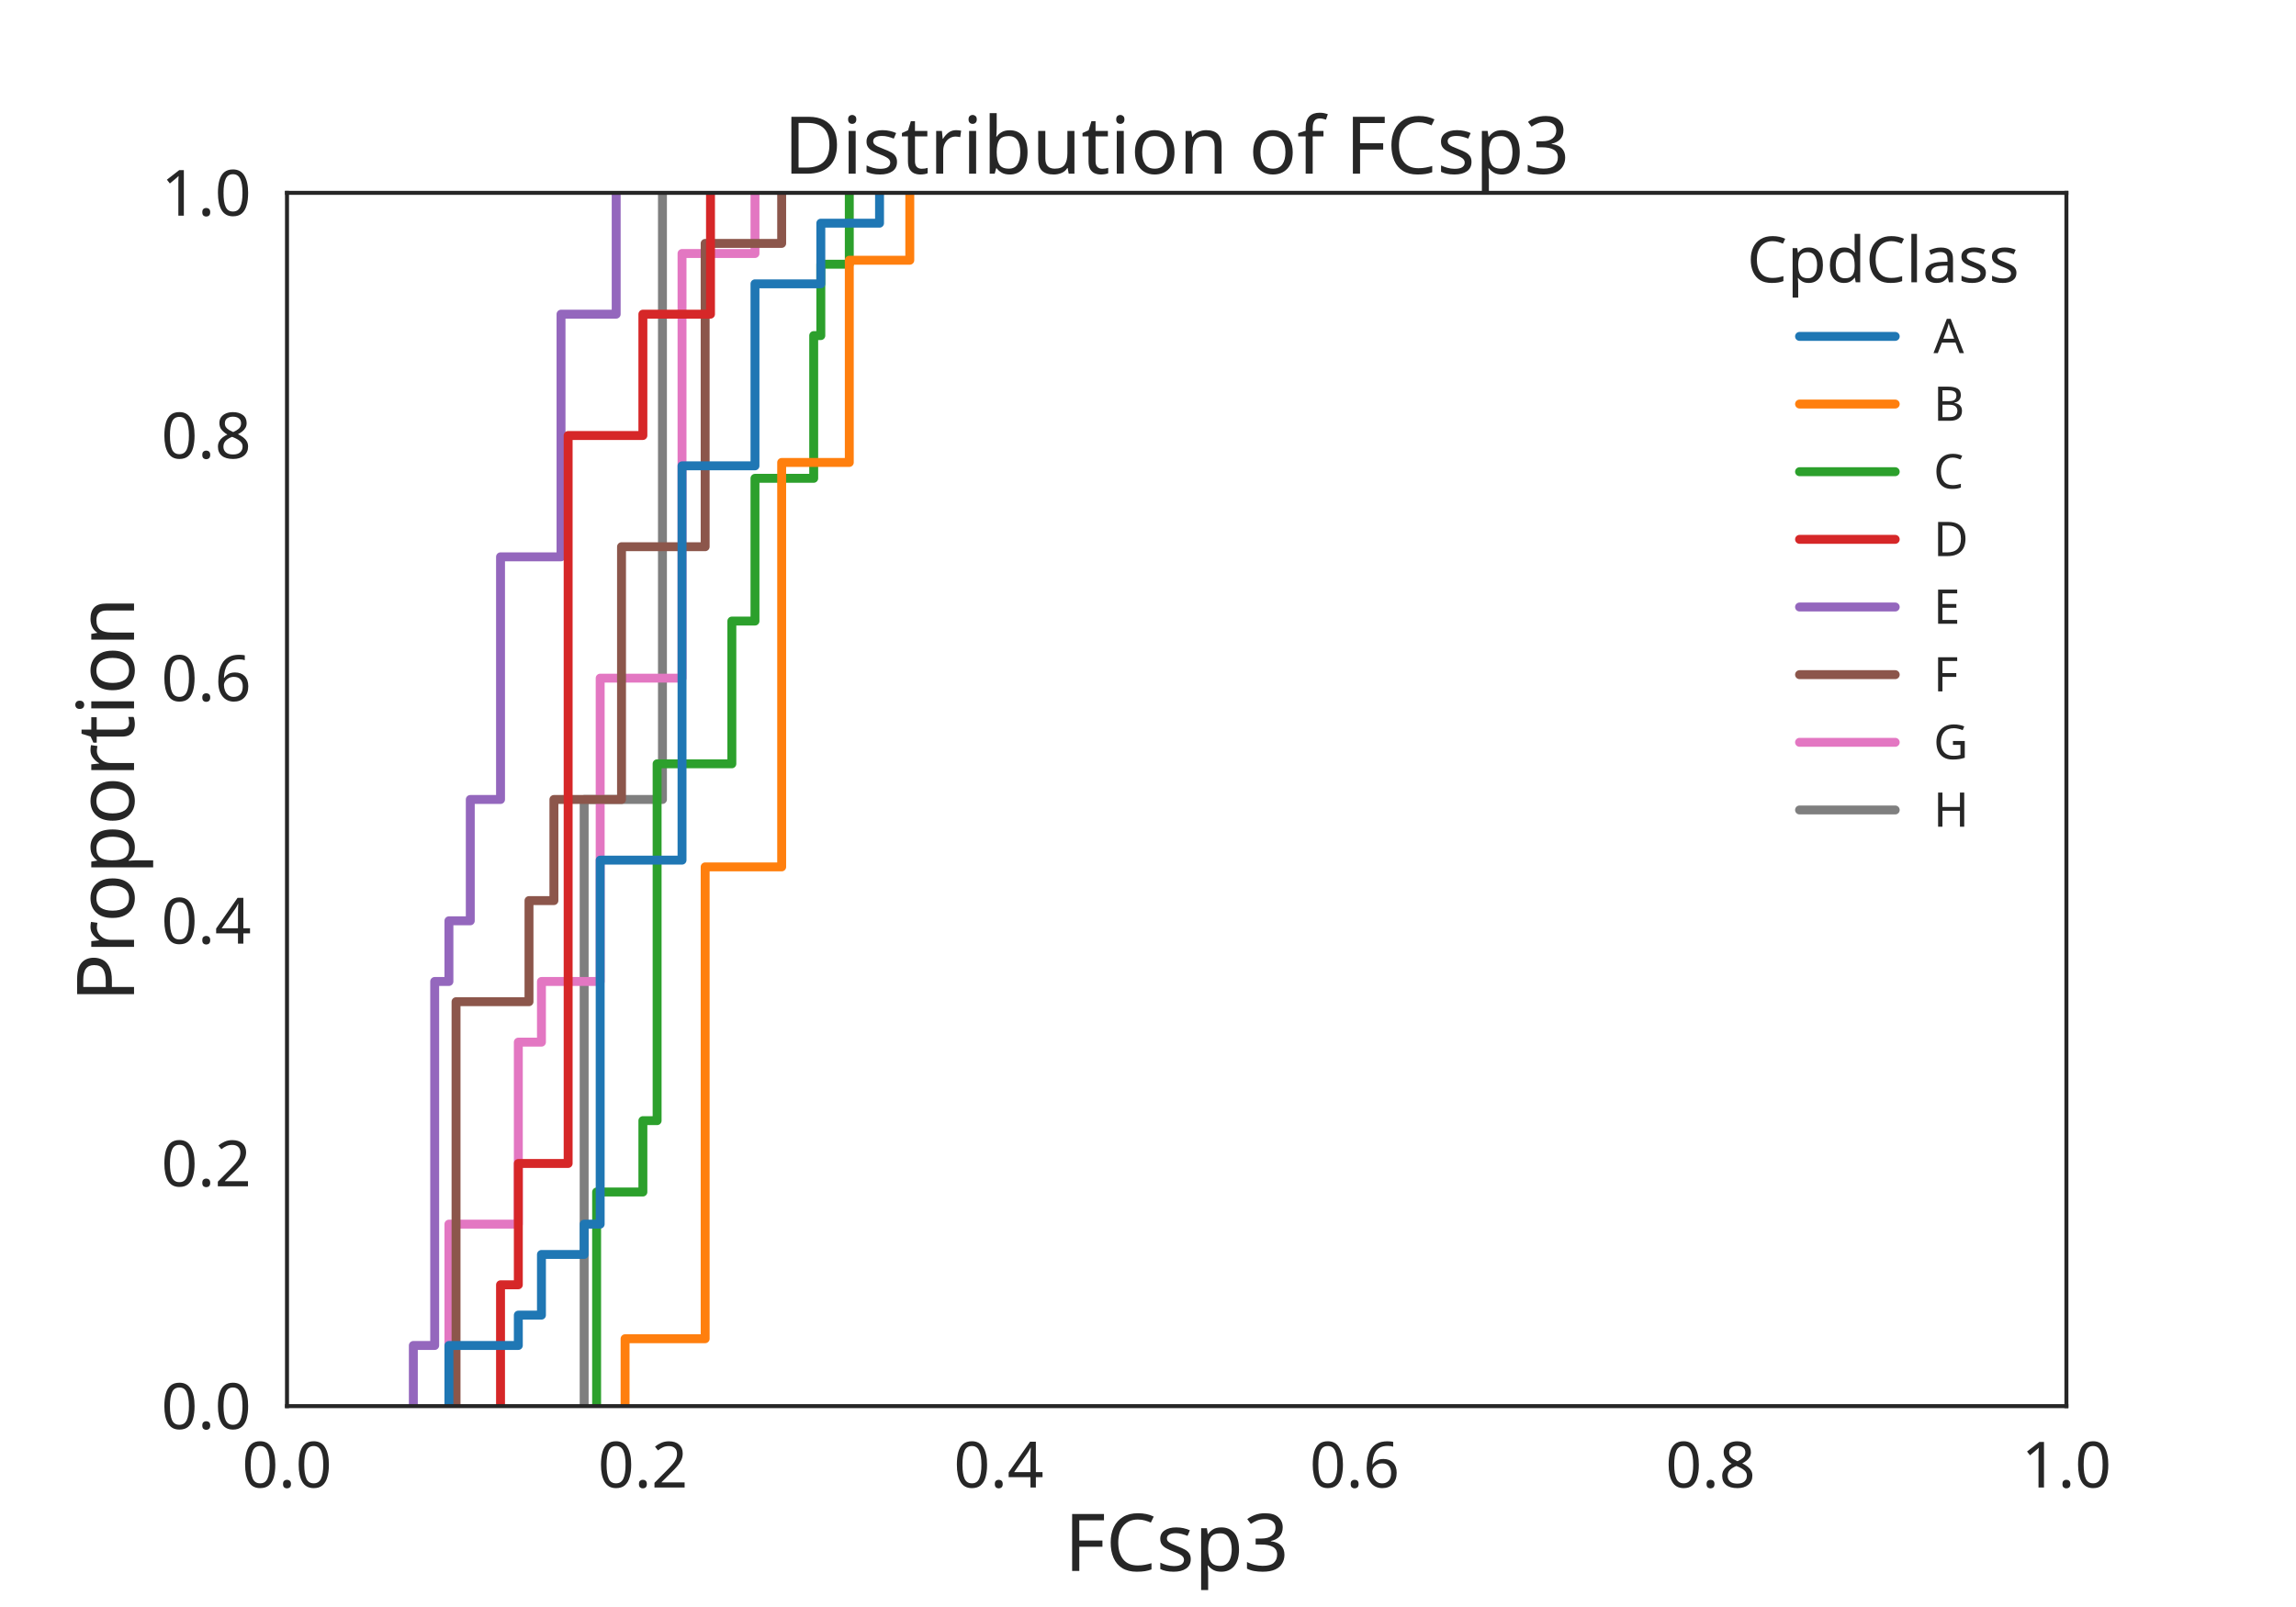
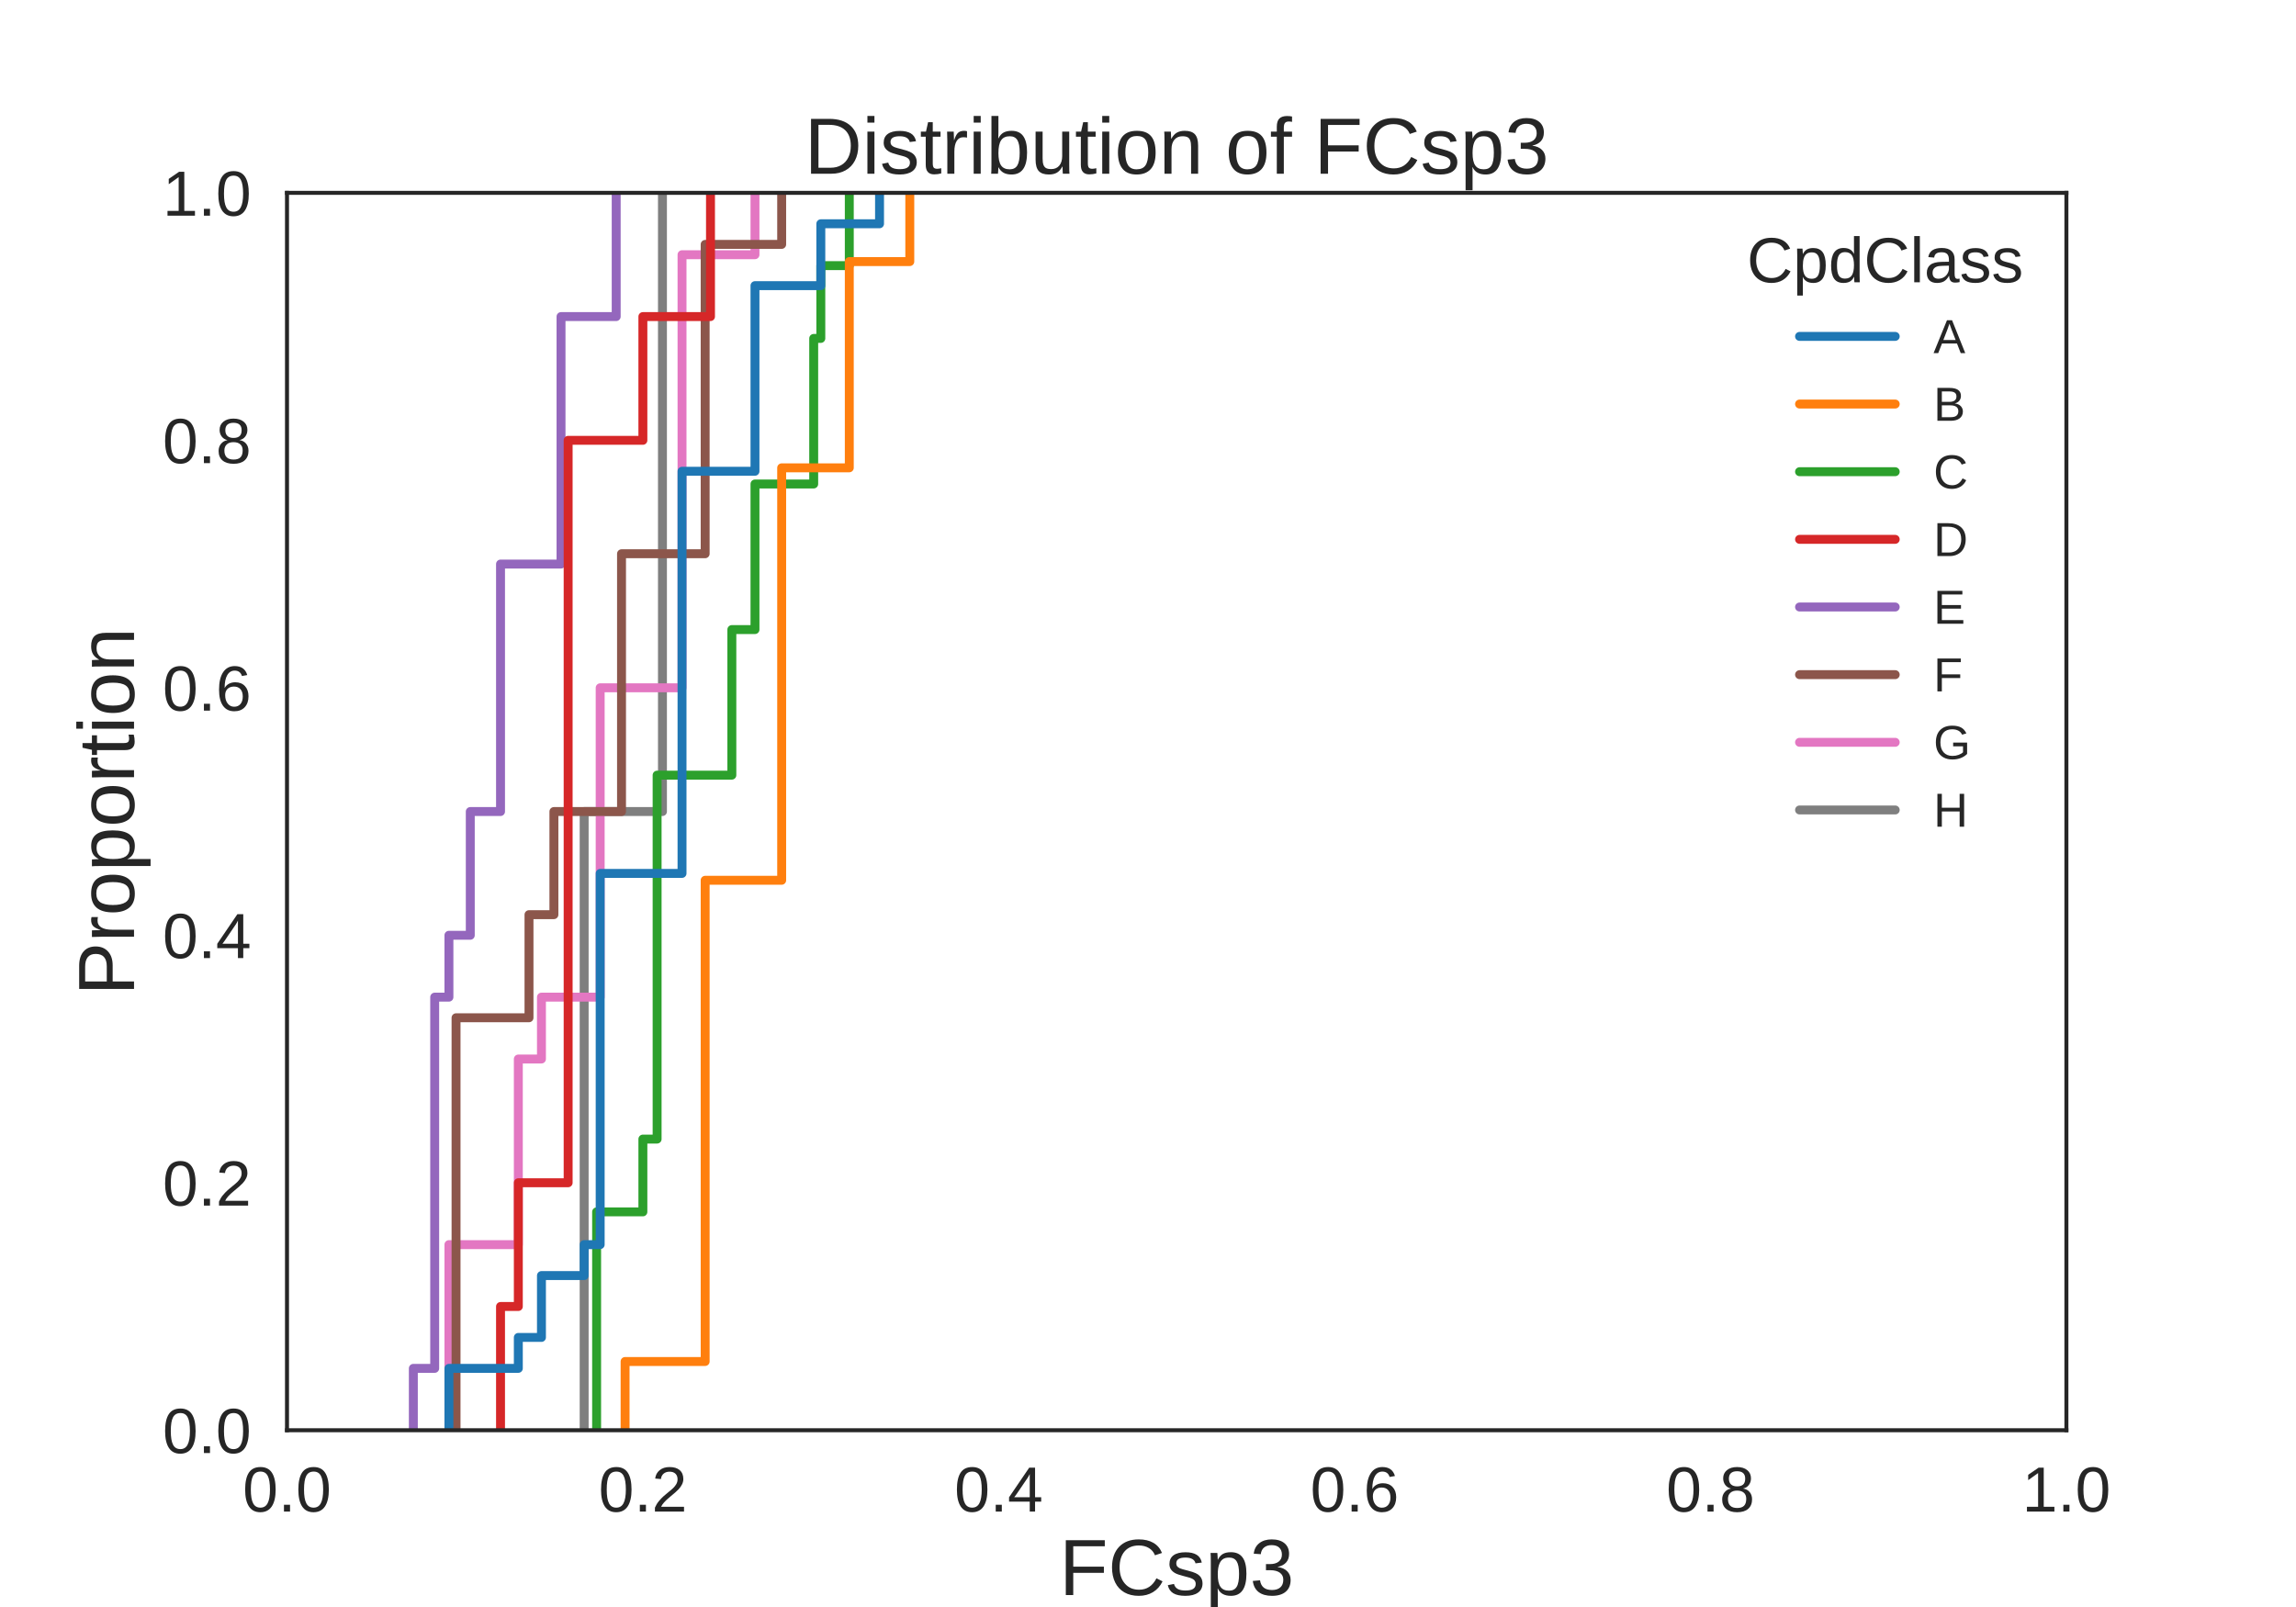
<svg xmlns="http://www.w3.org/2000/svg" width="720pt" height="504pt" viewBox="0 0 720 504" version="1.1">
  <defs>
    <style type="text/css">*{stroke-linejoin: round; stroke-linecap: butt}</style>
  </defs>
  <g id="figure_1">
    <g id="patch_1">
      <path d="M 0 504  L 720 504  L 720 0  L 0 0  z " style="fill: #ffffff" />
    </g>
    <g id="axes_1">
      <g id="patch_2">
-         <path d="M 90 441  L 648 441  L 648 60.48  L 90 60.48  z " style="fill: #ffffff" />
+         <path d="M 90 448.56  L 648 448.56  L 648 60.48  L 90 60.48  z " style="fill: #ffffff" />
      </g>
      <g id="matplotlib.axis_1">
        <g id="xtick_1">
          <g id="line2d_1" />
          <g id="text_1">
-             <text style="fill: #262626; font: 20px 'sans-serif'; text-anchor: middle" x="90" y="466.516" transform="rotate(-0, 90, 466.5156)">0.0</text>
+             <text style="fill: #262626; font: 20px 'Arial', 'Liberation Sans', 'DejaVu Sans', 'Bitstream Vera Sans', sans-serif; text-anchor: middle" x="90" y="474.076" transform="rotate(-0 90 474.0756)">0.0</text>
          </g>
        </g>
        <g id="xtick_2">
          <g id="line2d_2" />
          <g id="text_2">
-             <text style="fill: #262626; font: 20px 'sans-serif'; text-anchor: middle" x="201.6" y="466.516" transform="rotate(-0, 201.6, 466.5156)">0.2</text>
+             <text style="fill: #262626; font: 20px 'Arial', 'Liberation Sans', 'DejaVu Sans', 'Bitstream Vera Sans', sans-serif; text-anchor: middle" x="201.6" y="474.076" transform="rotate(-0 201.6 474.0756)">0.2</text>
          </g>
        </g>
        <g id="xtick_3">
          <g id="line2d_3" />
          <g id="text_3">
-             <text style="fill: #262626; font: 20px 'sans-serif'; text-anchor: middle" x="313.2" y="466.516" transform="rotate(-0, 313.2, 466.5156)">0.4</text>
+             <text style="fill: #262626; font: 20px 'Arial', 'Liberation Sans', 'DejaVu Sans', 'Bitstream Vera Sans', sans-serif; text-anchor: middle" x="313.2" y="474.076" transform="rotate(-0 313.2 474.0756)">0.4</text>
          </g>
        </g>
        <g id="xtick_4">
          <g id="line2d_4" />
          <g id="text_4">
-             <text style="fill: #262626; font: 20px 'sans-serif'; text-anchor: middle" x="424.8" y="466.516" transform="rotate(-0, 424.8, 466.5156)">0.6</text>
+             <text style="fill: #262626; font: 20px 'Arial', 'Liberation Sans', 'DejaVu Sans', 'Bitstream Vera Sans', sans-serif; text-anchor: middle" x="424.8" y="474.076" transform="rotate(-0 424.8 474.0756)">0.6</text>
          </g>
        </g>
        <g id="xtick_5">
          <g id="line2d_5" />
          <g id="text_5">
-             <text style="fill: #262626; font: 20px 'sans-serif'; text-anchor: middle" x="536.4" y="466.516" transform="rotate(-0, 536.4, 466.5156)">0.8</text>
+             <text style="fill: #262626; font: 20px 'Arial', 'Liberation Sans', 'DejaVu Sans', 'Bitstream Vera Sans', sans-serif; text-anchor: middle" x="536.4" y="474.076" transform="rotate(-0 536.4 474.0756)">0.8</text>
          </g>
        </g>
        <g id="xtick_6">
          <g id="line2d_6" />
          <g id="text_6">
-             <text style="fill: #262626; font: 20px 'sans-serif'; text-anchor: middle" x="648" y="466.516" transform="rotate(-0, 648, 466.5156)">1.0</text>
+             <text style="fill: #262626; font: 20px 'Arial', 'Liberation Sans', 'DejaVu Sans', 'Bitstream Vera Sans', sans-serif; text-anchor: middle" x="648" y="474.076" transform="rotate(-0 648 474.0756)">1.0</text>
          </g>
        </g>
        <g id="text_7">
-           <text style="fill: #262626; font: 25px 'sans-serif'; text-anchor: middle" x="369" y="492.69" transform="rotate(-0, 369, 492.6898)">FCsp3</text>
+           <text style="fill: #262626; font: 25px 'Arial', 'Liberation Sans', 'DejaVu Sans', 'Bitstream Vera Sans', sans-serif; text-anchor: middle" x="369" y="500.25" transform="rotate(-0 369 500.2498)">FCsp3</text>
        </g>
      </g>
      <g id="matplotlib.axis_2">
        <g id="ytick_1">
          <g id="line2d_7" />
          <g id="text_8">
-             <text style="fill: #262626; font: 20px 'sans-serif'; text-anchor: end" x="78.8" y="448.158" transform="rotate(-0, 78.8, 448.1578)">0.0</text>
+             <text style="fill: #262626; font: 20px 'Arial', 'Liberation Sans', 'DejaVu Sans', 'Bitstream Vera Sans', sans-serif; text-anchor: end" x="78.8" y="455.718" transform="rotate(-0 78.8 455.7178)">0.0</text>
          </g>
        </g>
        <g id="ytick_2">
          <g id="line2d_8" />
          <g id="text_9">
-             <text style="fill: #262626; font: 20px 'sans-serif'; text-anchor: end" x="78.8" y="372.054" transform="rotate(-0, 78.8, 372.0538)">0.2</text>
+             <text style="fill: #262626; font: 20px 'Arial', 'Liberation Sans', 'DejaVu Sans', 'Bitstream Vera Sans', sans-serif; text-anchor: end" x="78.8" y="378.102" transform="rotate(-0 78.8 378.1018)">0.2</text>
          </g>
        </g>
        <g id="ytick_3">
          <g id="line2d_9" />
          <g id="text_10">
-             <text style="fill: #262626; font: 20px 'sans-serif'; text-anchor: end" x="78.8" y="295.95" transform="rotate(-0, 78.8, 295.9498)">0.4</text>
+             <text style="fill: #262626; font: 20px 'Arial', 'Liberation Sans', 'DejaVu Sans', 'Bitstream Vera Sans', sans-serif; text-anchor: end" x="78.8" y="300.486" transform="rotate(-0 78.8 300.4858)">0.4</text>
          </g>
        </g>
        <g id="ytick_4">
          <g id="line2d_10" />
          <g id="text_11">
-             <text style="fill: #262626; font: 20px 'sans-serif'; text-anchor: end" x="78.8" y="219.846" transform="rotate(-0, 78.8, 219.8458)">0.6</text>
+             <text style="fill: #262626; font: 20px 'Arial', 'Liberation Sans', 'DejaVu Sans', 'Bitstream Vera Sans', sans-serif; text-anchor: end" x="78.8" y="222.87" transform="rotate(-0 78.8 222.8698)">0.6</text>
          </g>
        </g>
        <g id="ytick_5">
          <g id="line2d_11" />
          <g id="text_12">
-             <text style="fill: #262626; font: 20px 'sans-serif'; text-anchor: end" x="78.8" y="143.742" transform="rotate(-0, 78.8, 143.7418)">0.8</text>
+             <text style="fill: #262626; font: 20px 'Arial', 'Liberation Sans', 'DejaVu Sans', 'Bitstream Vera Sans', sans-serif; text-anchor: end" x="78.8" y="145.254" transform="rotate(-0 78.8 145.2538)">0.8</text>
          </g>
        </g>
        <g id="ytick_6">
          <g id="line2d_12" />
          <g id="text_13">
-             <text style="fill: #262626; font: 20px 'sans-serif'; text-anchor: end" x="78.8" y="67.638" transform="rotate(-0, 78.8, 67.63781)">1.0</text>
+             <text style="fill: #262626; font: 20px 'Arial', 'Liberation Sans', 'DejaVu Sans', 'Bitstream Vera Sans', sans-serif; text-anchor: end" x="78.8" y="67.638" transform="rotate(-0 78.8 67.63781)">1.0</text>
          </g>
        </g>
        <g id="text_14">
-           <text style="fill: #262626; font: 25px 'sans-serif'; text-anchor: middle" x="42.031" y="250.74" transform="rotate(-90, 42.03125, 250.74)">Proportion</text>
+           <text style="fill: #262626; font: 25px 'Arial', 'Liberation Sans', 'DejaVu Sans', 'Bitstream Vera Sans', sans-serif; text-anchor: middle" x="42.031" y="254.52" transform="rotate(-90 42.03125 254.52)">Proportion</text>
        </g>
      </g>
      <g id="line2d_13">
-         <path d="M 183.186 441  L 183.186 345.87  L 183.186 345.87  L 183.186 250.74  L 207.738 250.74  L 207.738 155.61  L 207.738 155.61  L 207.738 60.48  " clip-path="url(#p538edbc65e)" style="fill: none; stroke: #7f7f7f; stroke-width: 2.8; stroke-linecap: round" />
+         <path d="M 183.186 448.56  L 183.186 351.54  L 183.186 351.54  L 183.186 254.52  L 207.738 254.52  L 207.738 157.5  L 207.738 157.5  L 207.738 60.48  " clip-path="url(#pdfef2f3c83)" style="fill: none; stroke: #7f7f7f; stroke-width: 2.8; stroke-linecap: round" />
      </g>
      <g id="line2d_14">
-         <path d="M 140.778 441  L 140.778 421.974  L 140.778 421.974  L 140.778 402.948  L 140.778 402.948  L 140.778 383.922  L 162.54 383.922  L 162.54 364.896  L 162.54 364.896  L 162.54 345.87  L 162.54 345.87  L 162.54 326.844  L 169.794 326.844  L 169.794 307.818  L 188.208 307.818  L 188.208 288.792  L 188.208 288.792  L 188.208 269.766  L 188.208 269.766  L 188.208 250.74  L 188.208 250.74  L 188.208 231.714  L 188.208 231.714  L 188.208 212.688  L 213.876 212.688  L 213.876 193.662  L 213.876 193.662  L 213.876 174.636  L 213.876 174.636  L 213.876 155.61  L 213.876 155.61  L 213.876 136.584  L 213.876 136.584  L 213.876 117.558  L 213.876 117.558  L 213.876 98.532  L 213.876 98.532  L 213.876 79.506  L 236.754 79.506  L 236.754 60.48  " clip-path="url(#p538edbc65e)" style="fill: none; stroke: #e377c2; stroke-width: 2.8; stroke-linecap: round" />
+         <path d="M 140.778 448.56  L 140.778 429.156  L 140.778 429.156  L 140.778 409.752  L 140.778 409.752  L 140.778 390.348  L 162.54 390.348  L 162.54 370.944  L 162.54 370.944  L 162.54 351.54  L 162.54 351.54  L 162.54 332.136  L 169.794 332.136  L 169.794 312.732  L 188.208 312.732  L 188.208 293.328  L 188.208 293.328  L 188.208 273.924  L 188.208 273.924  L 188.208 254.52  L 188.208 254.52  L 188.208 235.116  L 188.208 235.116  L 188.208 215.712  L 213.876 215.712  L 213.876 196.308  L 213.876 196.308  L 213.876 176.904  L 213.876 176.904  L 213.876 157.5  L 213.876 157.5  L 213.876 138.096  L 213.876 138.096  L 213.876 118.692  L 213.876 118.692  L 213.876 99.288  L 213.876 99.288  L 213.876 79.884  L 236.754 79.884  L 236.754 60.48  " clip-path="url(#pdfef2f3c83)" style="fill: none; stroke: #e377c2; stroke-width: 2.8; stroke-linecap: round" />
      </g>
      <g id="line2d_15">
-         <path d="M 143.01 441  L 143.01 425.145  L 143.01 425.145  L 143.01 409.29  L 143.01 409.29  L 143.01 393.435  L 143.01 393.435  L 143.01 377.58  L 143.01 377.58  L 143.01 361.725  L 143.01 361.725  L 143.01 345.87  L 143.01 345.87  L 143.01 330.015  L 143.01 330.015  L 143.01 314.16  L 165.888 314.16  L 165.888 298.305  L 165.888 298.305  L 165.888 282.45  L 173.7 282.45  L 173.7 266.595  L 173.7 266.595  L 173.7 250.74  L 194.904 250.74  L 194.904 234.885  L 194.904 234.885  L 194.904 219.03  L 194.904 219.03  L 194.904 203.175  L 194.904 203.175  L 194.904 187.32  L 194.904 187.32  L 194.904 171.465  L 221.13 171.465  L 221.13 155.61  L 221.13 155.61  L 221.13 139.755  L 221.13 139.755  L 221.13 123.9  L 221.13 123.9  L 221.13 108.045  L 221.13 108.045  L 221.13 92.19  L 221.13 92.19  L 221.13 76.335  L 245.124 76.335  L 245.124 60.48  " clip-path="url(#p538edbc65e)" style="fill: none; stroke: #8c564b; stroke-width: 2.8; stroke-linecap: round" />
+         <path d="M 143.01 448.56  L 143.01 432.39  L 143.01 432.39  L 143.01 416.22  L 143.01 416.22  L 143.01 400.05  L 143.01 400.05  L 143.01 383.88  L 143.01 383.88  L 143.01 367.71  L 143.01 367.71  L 143.01 351.54  L 143.01 351.54  L 143.01 335.37  L 143.01 335.37  L 143.01 319.2  L 165.888 319.2  L 165.888 303.03  L 165.888 303.03  L 165.888 286.86  L 173.7 286.86  L 173.7 270.69  L 173.7 270.69  L 173.7 254.52  L 194.904 254.52  L 194.904 238.35  L 194.904 238.35  L 194.904 222.18  L 194.904 222.18  L 194.904 206.01  L 194.904 206.01  L 194.904 189.84  L 194.904 189.84  L 194.904 173.67  L 221.13 173.67  L 221.13 157.5  L 221.13 157.5  L 221.13 141.33  L 221.13 141.33  L 221.13 125.16  L 221.13 125.16  L 221.13 108.99  L 221.13 108.99  L 221.13 92.82  L 221.13 92.82  L 221.13 76.65  L 245.124 76.65  L 245.124 60.48  " clip-path="url(#pdfef2f3c83)" style="fill: none; stroke: #8c564b; stroke-width: 2.8; stroke-linecap: round" />
      </g>
      <g id="line2d_16">
-         <path d="M 129.618 441  L 129.618 421.974  L 136.314 421.974  L 136.314 402.948  L 136.314 402.948  L 136.314 383.922  L 136.314 383.922  L 136.314 364.896  L 136.314 364.896  L 136.314 345.87  L 136.314 345.87  L 136.314 326.844  L 136.314 326.844  L 136.314 307.818  L 140.778 307.818  L 140.778 288.792  L 147.474 288.792  L 147.474 269.766  L 147.474 269.766  L 147.474 250.74  L 156.96 250.74  L 156.96 231.714  L 156.96 231.714  L 156.96 212.688  L 156.96 212.688  L 156.96 193.662  L 156.96 193.662  L 156.96 174.636  L 175.932 174.636  L 175.932 155.61  L 175.932 155.61  L 175.932 136.584  L 175.932 136.584  L 175.932 117.558  L 175.932 117.558  L 175.932 98.532  L 193.23 98.532  L 193.23 79.506  L 193.23 79.506  L 193.23 60.48  " clip-path="url(#p538edbc65e)" style="fill: none; stroke: #9467bd; stroke-width: 2.8; stroke-linecap: round" />
+         <path d="M 129.618 448.56  L 129.618 429.156  L 136.314 429.156  L 136.314 409.752  L 136.314 409.752  L 136.314 390.348  L 136.314 390.348  L 136.314 370.944  L 136.314 370.944  L 136.314 351.54  L 136.314 351.54  L 136.314 332.136  L 136.314 332.136  L 136.314 312.732  L 140.778 312.732  L 140.778 293.328  L 147.474 293.328  L 147.474 273.924  L 147.474 273.924  L 147.474 254.52  L 156.96 254.52  L 156.96 235.116  L 156.96 235.116  L 156.96 215.712  L 156.96 215.712  L 156.96 196.308  L 156.96 196.308  L 156.96 176.904  L 175.932 176.904  L 175.932 157.5  L 175.932 157.5  L 175.932 138.096  L 175.932 138.096  L 175.932 118.692  L 175.932 118.692  L 175.932 99.288  L 193.23 99.288  L 193.23 79.884  L 193.23 79.884  L 193.23 60.48  " clip-path="url(#pdfef2f3c83)" style="fill: none; stroke: #9467bd; stroke-width: 2.8; stroke-linecap: round" />
      </g>
      <g id="line2d_17">
-         <path d="M 156.96 441  L 156.96 402.948  L 162.54 402.948  L 162.54 364.896  L 178.164 364.896  L 178.164 326.844  L 178.164 326.844  L 178.164 288.792  L 178.164 288.792  L 178.164 250.74  L 178.164 250.74  L 178.164 212.688  L 178.164 212.688  L 178.164 174.636  L 178.164 174.636  L 178.164 136.584  L 201.6 136.584  L 201.6 98.532  L 222.804 98.532  L 222.804 60.48  " clip-path="url(#p538edbc65e)" style="fill: none; stroke: #d62728; stroke-width: 2.8; stroke-linecap: round" />
+         <path d="M 156.96 448.56  L 156.96 409.752  L 162.54 409.752  L 162.54 370.944  L 178.164 370.944  L 178.164 332.136  L 178.164 332.136  L 178.164 293.328  L 178.164 293.328  L 178.164 254.52  L 178.164 254.52  L 178.164 215.712  L 178.164 215.712  L 178.164 176.904  L 178.164 176.904  L 178.164 138.096  L 201.6 138.096  L 201.6 99.288  L 222.804 99.288  L 222.804 60.48  " clip-path="url(#pdfef2f3c83)" style="fill: none; stroke: #d62728; stroke-width: 2.8; stroke-linecap: round" />
      </g>
      <g id="line2d_18">
-         <path d="M 187.092 441  L 187.092 418.616  L 187.092 418.616  L 187.092 396.233  L 187.092 396.233  L 187.092 373.849  L 201.6 373.849  L 201.6 351.466  L 206.064 351.466  L 206.064 329.082  L 206.064 329.082  L 206.064 306.699  L 206.064 306.699  L 206.064 284.315  L 206.064 284.315  L 206.064 261.932  L 206.064 261.932  L 206.064 239.548  L 229.5 239.548  L 229.5 217.165  L 229.5 217.165  L 229.5 194.781  L 236.754 194.781  L 236.754 172.398  L 236.754 172.398  L 236.754 150.014  L 255.168 150.014  L 255.168 127.631  L 255.168 127.631  L 255.168 105.247  L 257.4 105.247  L 257.4 82.864  L 266.328 82.864  L 266.328 60.48  " clip-path="url(#p538edbc65e)" style="fill: none; stroke: #2ca02c; stroke-width: 2.8; stroke-linecap: round" />
+         <path d="M 187.092 448.56  L 187.092 425.732  L 187.092 425.732  L 187.092 402.904  L 187.092 402.904  L 187.092 380.075  L 201.6 380.075  L 201.6 357.247  L 206.064 357.247  L 206.064 334.419  L 206.064 334.419  L 206.064 311.591  L 206.064 311.591  L 206.064 288.762  L 206.064 288.762  L 206.064 265.934  L 206.064 265.934  L 206.064 243.106  L 229.5 243.106  L 229.5 220.278  L 229.5 220.278  L 229.5 197.449  L 236.754 197.449  L 236.754 174.621  L 236.754 174.621  L 236.754 151.793  L 255.168 151.793  L 255.168 128.965  L 255.168 128.965  L 255.168 106.136  L 257.4 106.136  L 257.4 83.308  L 266.328 83.308  L 266.328 60.48  " clip-path="url(#pdfef2f3c83)" style="fill: none; stroke: #2ca02c; stroke-width: 2.8; stroke-linecap: round" />
      </g>
      <g id="line2d_19">
-         <path d="M 196.02 441  L 196.02 419.86  L 221.13 419.86  L 221.13 398.72  L 221.13 398.72  L 221.13 377.58  L 221.13 377.58  L 221.13 356.44  L 221.13 356.44  L 221.13 335.3  L 221.13 335.3  L 221.13 314.16  L 221.13 314.16  L 221.13 293.02  L 221.13 293.02  L 221.13 271.88  L 245.124 271.88  L 245.124 250.74  L 245.124 250.74  L 245.124 229.6  L 245.124 229.6  L 245.124 208.46  L 245.124 208.46  L 245.124 187.32  L 245.124 187.32  L 245.124 166.18  L 245.124 166.18  L 245.124 145.04  L 266.328 145.04  L 266.328 123.9  L 266.328 123.9  L 266.328 102.76  L 266.328 102.76  L 266.328 81.62  L 285.3 81.62  L 285.3 60.48  " clip-path="url(#p538edbc65e)" style="fill: none; stroke: #ff7f0e; stroke-width: 2.8; stroke-linecap: round" />
+         <path d="M 196.02 448.56  L 196.02 427  L 221.13 427  L 221.13 405.44  L 221.13 405.44  L 221.13 383.88  L 221.13 383.88  L 221.13 362.32  L 221.13 362.32  L 221.13 340.76  L 221.13 340.76  L 221.13 319.2  L 221.13 319.2  L 221.13 297.64  L 221.13 297.64  L 221.13 276.08  L 245.124 276.08  L 245.124 254.52  L 245.124 254.52  L 245.124 232.96  L 245.124 232.96  L 245.124 211.4  L 245.124 211.4  L 245.124 189.84  L 245.124 189.84  L 245.124 168.28  L 245.124 168.28  L 245.124 146.72  L 266.328 146.72  L 266.328 125.16  L 266.328 125.16  L 266.328 103.6  L 266.328 103.6  L 266.328 82.04  L 285.3 82.04  L 285.3 60.48  " clip-path="url(#pdfef2f3c83)" style="fill: none; stroke: #ff7f0e; stroke-width: 2.8; stroke-linecap: round" />
      </g>
      <g id="line2d_20">
-         <path d="M 140.778 441  L 140.778 431.487  L 140.778 431.487  L 140.778 421.974  L 162.54 421.974  L 162.54 412.461  L 169.794 412.461  L 169.794 402.948  L 169.794 402.948  L 169.794 393.435  L 183.186 393.435  L 183.186 383.922  L 188.208 383.922  L 188.208 374.409  L 188.208 374.409  L 188.208 364.896  L 188.208 364.896  L 188.208 355.383  L 188.208 355.383  L 188.208 345.87  L 188.208 345.87  L 188.208 336.357  L 188.208 336.357  L 188.208 326.844  L 188.208 326.844  L 188.208 317.331  L 188.208 317.331  L 188.208 307.818  L 188.208 307.818  L 188.208 298.305  L 188.208 298.305  L 188.208 288.792  L 188.208 288.792  L 188.208 279.279  L 188.208 279.279  L 188.208 269.766  L 213.876 269.766  L 213.876 260.253  L 213.876 260.253  L 213.876 250.74  L 213.876 250.74  L 213.876 241.227  L 213.876 241.227  L 213.876 231.714  L 213.876 231.714  L 213.876 222.201  L 213.876 222.201  L 213.876 212.688  L 213.876 212.688  L 213.876 203.175  L 213.876 203.175  L 213.876 193.662  L 213.876 193.662  L 213.876 184.149  L 213.876 184.149  L 213.876 174.636  L 213.876 174.636  L 213.876 165.123  L 213.876 165.123  L 213.876 155.61  L 213.876 155.61  L 213.876 146.097  L 236.754 146.097  L 236.754 136.584  L 236.754 136.584  L 236.754 127.071  L 236.754 127.071  L 236.754 117.558  L 236.754 117.558  L 236.754 108.045  L 236.754 108.045  L 236.754 98.532  L 236.754 98.532  L 236.754 89.019  L 257.4 89.019  L 257.4 79.506  L 257.4 79.506  L 257.4 69.993  L 275.814 69.993  L 275.814 60.48  " clip-path="url(#p538edbc65e)" style="fill: none; stroke: #1f77b4; stroke-width: 2.8; stroke-linecap: round" />
+         <path d="M 140.778 448.56  L 140.778 438.858  L 140.778 438.858  L 140.778 429.156  L 162.54 429.156  L 162.54 419.454  L 169.794 419.454  L 169.794 409.752  L 169.794 409.752  L 169.794 400.05  L 183.186 400.05  L 183.186 390.348  L 188.208 390.348  L 188.208 380.646  L 188.208 380.646  L 188.208 370.944  L 188.208 370.944  L 188.208 361.242  L 188.208 361.242  L 188.208 351.54  L 188.208 351.54  L 188.208 341.838  L 188.208 341.838  L 188.208 332.136  L 188.208 332.136  L 188.208 322.434  L 188.208 322.434  L 188.208 312.732  L 188.208 312.732  L 188.208 303.03  L 188.208 303.03  L 188.208 293.328  L 188.208 293.328  L 188.208 283.626  L 188.208 283.626  L 188.208 273.924  L 213.876 273.924  L 213.876 264.222  L 213.876 264.222  L 213.876 254.52  L 213.876 254.52  L 213.876 244.818  L 213.876 244.818  L 213.876 235.116  L 213.876 235.116  L 213.876 225.414  L 213.876 225.414  L 213.876 215.712  L 213.876 215.712  L 213.876 206.01  L 213.876 206.01  L 213.876 196.308  L 213.876 196.308  L 213.876 186.606  L 213.876 186.606  L 213.876 176.904  L 213.876 176.904  L 213.876 167.202  L 213.876 167.202  L 213.876 157.5  L 213.876 157.5  L 213.876 147.798  L 236.754 147.798  L 236.754 138.096  L 236.754 138.096  L 236.754 128.394  L 236.754 128.394  L 236.754 118.692  L 236.754 118.692  L 236.754 108.99  L 236.754 108.99  L 236.754 99.288  L 236.754 99.288  L 236.754 89.586  L 257.4 89.586  L 257.4 79.884  L 257.4 79.884  L 257.4 70.182  L 275.814 70.182  L 275.814 60.48  " clip-path="url(#pdfef2f3c83)" style="fill: none; stroke: #1f77b4; stroke-width: 2.8; stroke-linecap: round" />
      </g>
      <g id="patch_3">
-         <path d="M 90 441  L 90 60.48  " style="fill: none; stroke: #262626; stroke-width: 1.25; stroke-linejoin: miter; stroke-linecap: square" />
+         <path d="M 90 448.56  L 90 60.48  " style="fill: none; stroke: #262626; stroke-width: 1.25; stroke-linejoin: miter; stroke-linecap: square" />
      </g>
      <g id="patch_4">
-         <path d="M 648 441  L 648 60.48  " style="fill: none; stroke: #262626; stroke-width: 1.25; stroke-linejoin: miter; stroke-linecap: square" />
+         <path d="M 648 448.56  L 648 60.48  " style="fill: none; stroke: #262626; stroke-width: 1.25; stroke-linejoin: miter; stroke-linecap: square" />
      </g>
      <g id="patch_5">
-         <path d="M 90 441  L 648 441  " style="fill: none; stroke: #262626; stroke-width: 1.25; stroke-linejoin: miter; stroke-linecap: square" />
+         <path d="M 90 448.56  L 648 448.56  " style="fill: none; stroke: #262626; stroke-width: 1.25; stroke-linejoin: miter; stroke-linecap: square" />
      </g>
      <g id="patch_6">
        <path d="M 90 60.48  L 648 60.48  " style="fill: none; stroke: #262626; stroke-width: 1.25; stroke-linejoin: miter; stroke-linecap: square" />
      </g>
      <g id="text_15">
-         <text style="fill: #262626; font: 25px 'sans-serif'; text-anchor: middle" x="369" y="54.48" transform="rotate(-0, 369, 54.48)">Distribution of FCsp3</text>
+         <text style="fill: #262626; font: 25px 'Arial', 'Liberation Sans', 'DejaVu Sans', 'Bitstream Vera Sans', sans-serif; text-anchor: middle" x="369" y="54.48" transform="rotate(-0 369 54.48)">Distribution of FCsp3</text>
      </g>
      <g id="legend_1">
        <g id="text_16">
-           <text style="fill: #262626; font: 20px 'sans-serif'; text-anchor: start" x="547.803" y="88.539" transform="rotate(-0, 547.8031, 88.53938)">CpdClass</text>
+           <text style="fill: #262626; font: 20px 'Arial', 'Liberation Sans', 'DejaVu Sans', 'Bitstream Vera Sans', sans-serif; text-anchor: start" x="547.803" y="88.539" transform="rotate(-0 547.8031 88.53938)">CpdClass</text>
        </g>
        <g id="line2d_21">
          <path d="M 564.318 105.501  L 579.318 105.501  L 579.318 105.501  L 594.318 105.501  L 594.318 105.501  " style="fill: none; stroke: #1f77b4; stroke-width: 2.8; stroke-linecap: round" />
        </g>
        <g id="text_17">
-           <text style="fill: #262626; font: 15px 'sans-serif'; text-anchor: start" x="606.318" y="110.751" transform="rotate(-0, 606.318, 110.7511)">A</text>
+           <text style="fill: #262626; font: 15px 'Arial', 'Liberation Sans', 'DejaVu Sans', 'Bitstream Vera Sans', sans-serif; text-anchor: start" x="606.318" y="110.751" transform="rotate(-0 606.318 110.7511)">A</text>
        </g>
        <g id="line2d_22">
          <path d="M 564.318 126.719  L 579.318 126.719  L 579.318 126.719  L 594.318 126.719  L 594.318 126.719  " style="fill: none; stroke: #ff7f0e; stroke-width: 2.8; stroke-linecap: round" />
        </g>
        <g id="text_18">
-           <text style="fill: #262626; font: 15px 'sans-serif'; text-anchor: start" x="606.318" y="131.969" transform="rotate(-0, 606.318, 131.9691)">B</text>
+           <text style="fill: #262626; font: 15px 'Arial', 'Liberation Sans', 'DejaVu Sans', 'Bitstream Vera Sans', sans-serif; text-anchor: start" x="606.318" y="131.969" transform="rotate(-0 606.318 131.9691)">B</text>
        </g>
        <g id="line2d_23">
          <path d="M 564.318 147.937  L 579.318 147.937  L 579.318 147.937  L 594.318 147.937  L 594.318 147.937  " style="fill: none; stroke: #2ca02c; stroke-width: 2.8; stroke-linecap: round" />
        </g>
        <g id="text_19">
-           <text style="fill: #262626; font: 15px 'sans-serif'; text-anchor: start" x="606.318" y="153.187" transform="rotate(-0, 606.318, 153.187)">C</text>
+           <text style="fill: #262626; font: 15px 'Arial', 'Liberation Sans', 'DejaVu Sans', 'Bitstream Vera Sans', sans-serif; text-anchor: start" x="606.318" y="153.187" transform="rotate(-0 606.318 153.187)">C</text>
        </g>
        <g id="line2d_24">
          <path d="M 564.318 169.155  L 579.318 169.155  L 579.318 169.155  L 594.318 169.155  L 594.318 169.155  " style="fill: none; stroke: #d62728; stroke-width: 2.8; stroke-linecap: round" />
        </g>
        <g id="text_20">
-           <text style="fill: #262626; font: 15px 'sans-serif'; text-anchor: start" x="606.318" y="174.405" transform="rotate(-0, 606.318, 174.405)">D</text>
+           <text style="fill: #262626; font: 15px 'Arial', 'Liberation Sans', 'DejaVu Sans', 'Bitstream Vera Sans', sans-serif; text-anchor: start" x="606.318" y="174.405" transform="rotate(-0 606.318 174.405)">D</text>
        </g>
        <g id="line2d_25">
          <path d="M 564.318 190.373  L 579.318 190.373  L 579.318 190.373  L 594.318 190.373  L 594.318 190.373  " style="fill: none; stroke: #9467bd; stroke-width: 2.8; stroke-linecap: round" />
        </g>
        <g id="text_21">
-           <text style="fill: #262626; font: 15px 'sans-serif'; text-anchor: start" x="606.318" y="195.623" transform="rotate(-0, 606.318, 195.623)">E</text>
+           <text style="fill: #262626; font: 15px 'Arial', 'Liberation Sans', 'DejaVu Sans', 'Bitstream Vera Sans', sans-serif; text-anchor: start" x="606.318" y="195.623" transform="rotate(-0 606.318 195.623)">E</text>
        </g>
        <g id="line2d_26">
          <path d="M 564.318 211.591  L 579.318 211.591  L 579.318 211.591  L 594.318 211.591  L 594.318 211.591  " style="fill: none; stroke: #8c564b; stroke-width: 2.8; stroke-linecap: round" />
        </g>
        <g id="text_22">
-           <text style="fill: #262626; font: 15px 'sans-serif'; text-anchor: start" x="606.318" y="216.841" transform="rotate(-0, 606.318, 216.8409)">F</text>
+           <text style="fill: #262626; font: 15px 'Arial', 'Liberation Sans', 'DejaVu Sans', 'Bitstream Vera Sans', sans-serif; text-anchor: start" x="606.318" y="216.841" transform="rotate(-0 606.318 216.8409)">F</text>
        </g>
        <g id="line2d_27">
          <path d="M 564.318 232.809  L 579.318 232.809  L 579.318 232.809  L 594.318 232.809  L 594.318 232.809  " style="fill: none; stroke: #e377c2; stroke-width: 2.8; stroke-linecap: round" />
        </g>
        <g id="text_23">
-           <text style="fill: #262626; font: 15px 'sans-serif'; text-anchor: start" x="606.318" y="238.059" transform="rotate(-0, 606.318, 238.0589)">G</text>
+           <text style="fill: #262626; font: 15px 'Arial', 'Liberation Sans', 'DejaVu Sans', 'Bitstream Vera Sans', sans-serif; text-anchor: start" x="606.318" y="238.059" transform="rotate(-0 606.318 238.0589)">G</text>
        </g>
        <g id="line2d_28">
          <path d="M 564.318 254.027  L 579.318 254.027  L 579.318 254.027  L 594.318 254.027  L 594.318 254.027  " style="fill: none; stroke: #7f7f7f; stroke-width: 2.8; stroke-linecap: round" />
        </g>
        <g id="text_24">
-           <text style="fill: #262626; font: 15px 'sans-serif'; text-anchor: start" x="606.318" y="259.277" transform="rotate(-0, 606.318, 259.2769)">H</text>
+           <text style="fill: #262626; font: 15px 'Arial', 'Liberation Sans', 'DejaVu Sans', 'Bitstream Vera Sans', sans-serif; text-anchor: start" x="606.318" y="259.277" transform="rotate(-0 606.318 259.2769)">H</text>
        </g>
      </g>
    </g>
  </g>
  <defs>
-     <clipPath id="p538edbc65e">
-       <rect x="90" y="60.48" width="558" height="380.52" />
+     <clipPath id="pdfef2f3c83">
+       <rect x="90" y="60.48" width="558" height="388.08" />
    </clipPath>
  </defs>
</svg>
